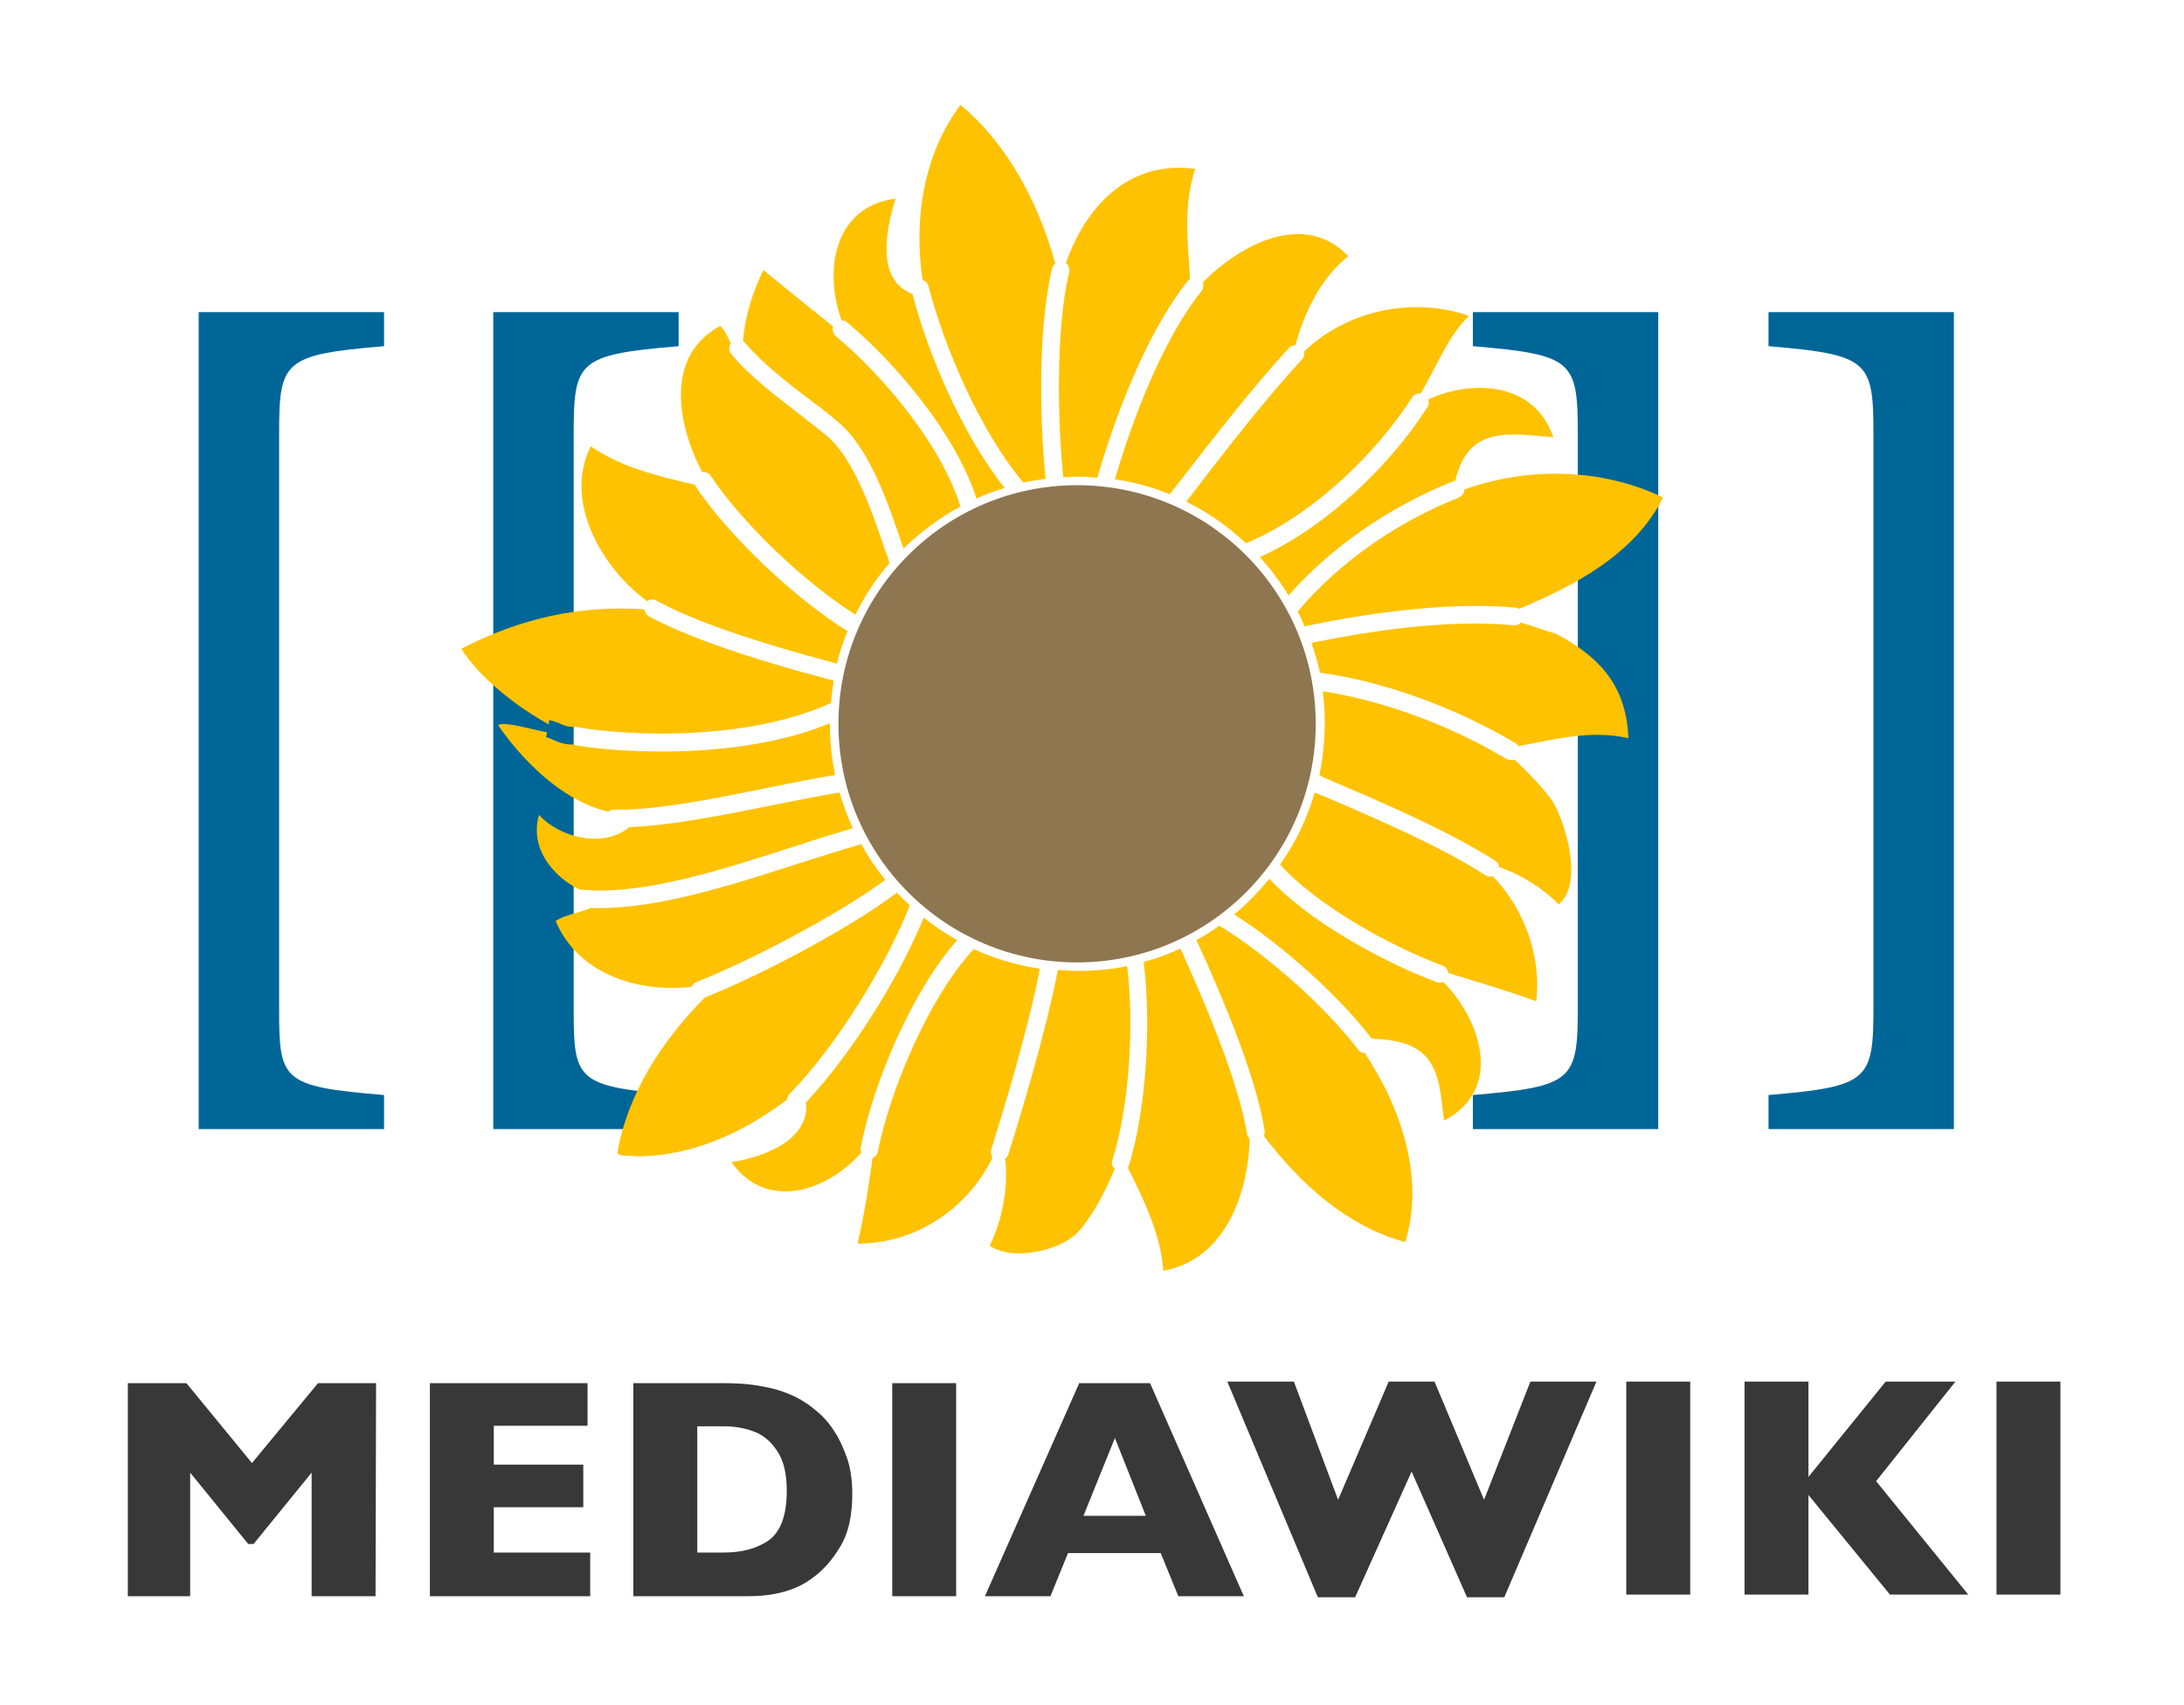
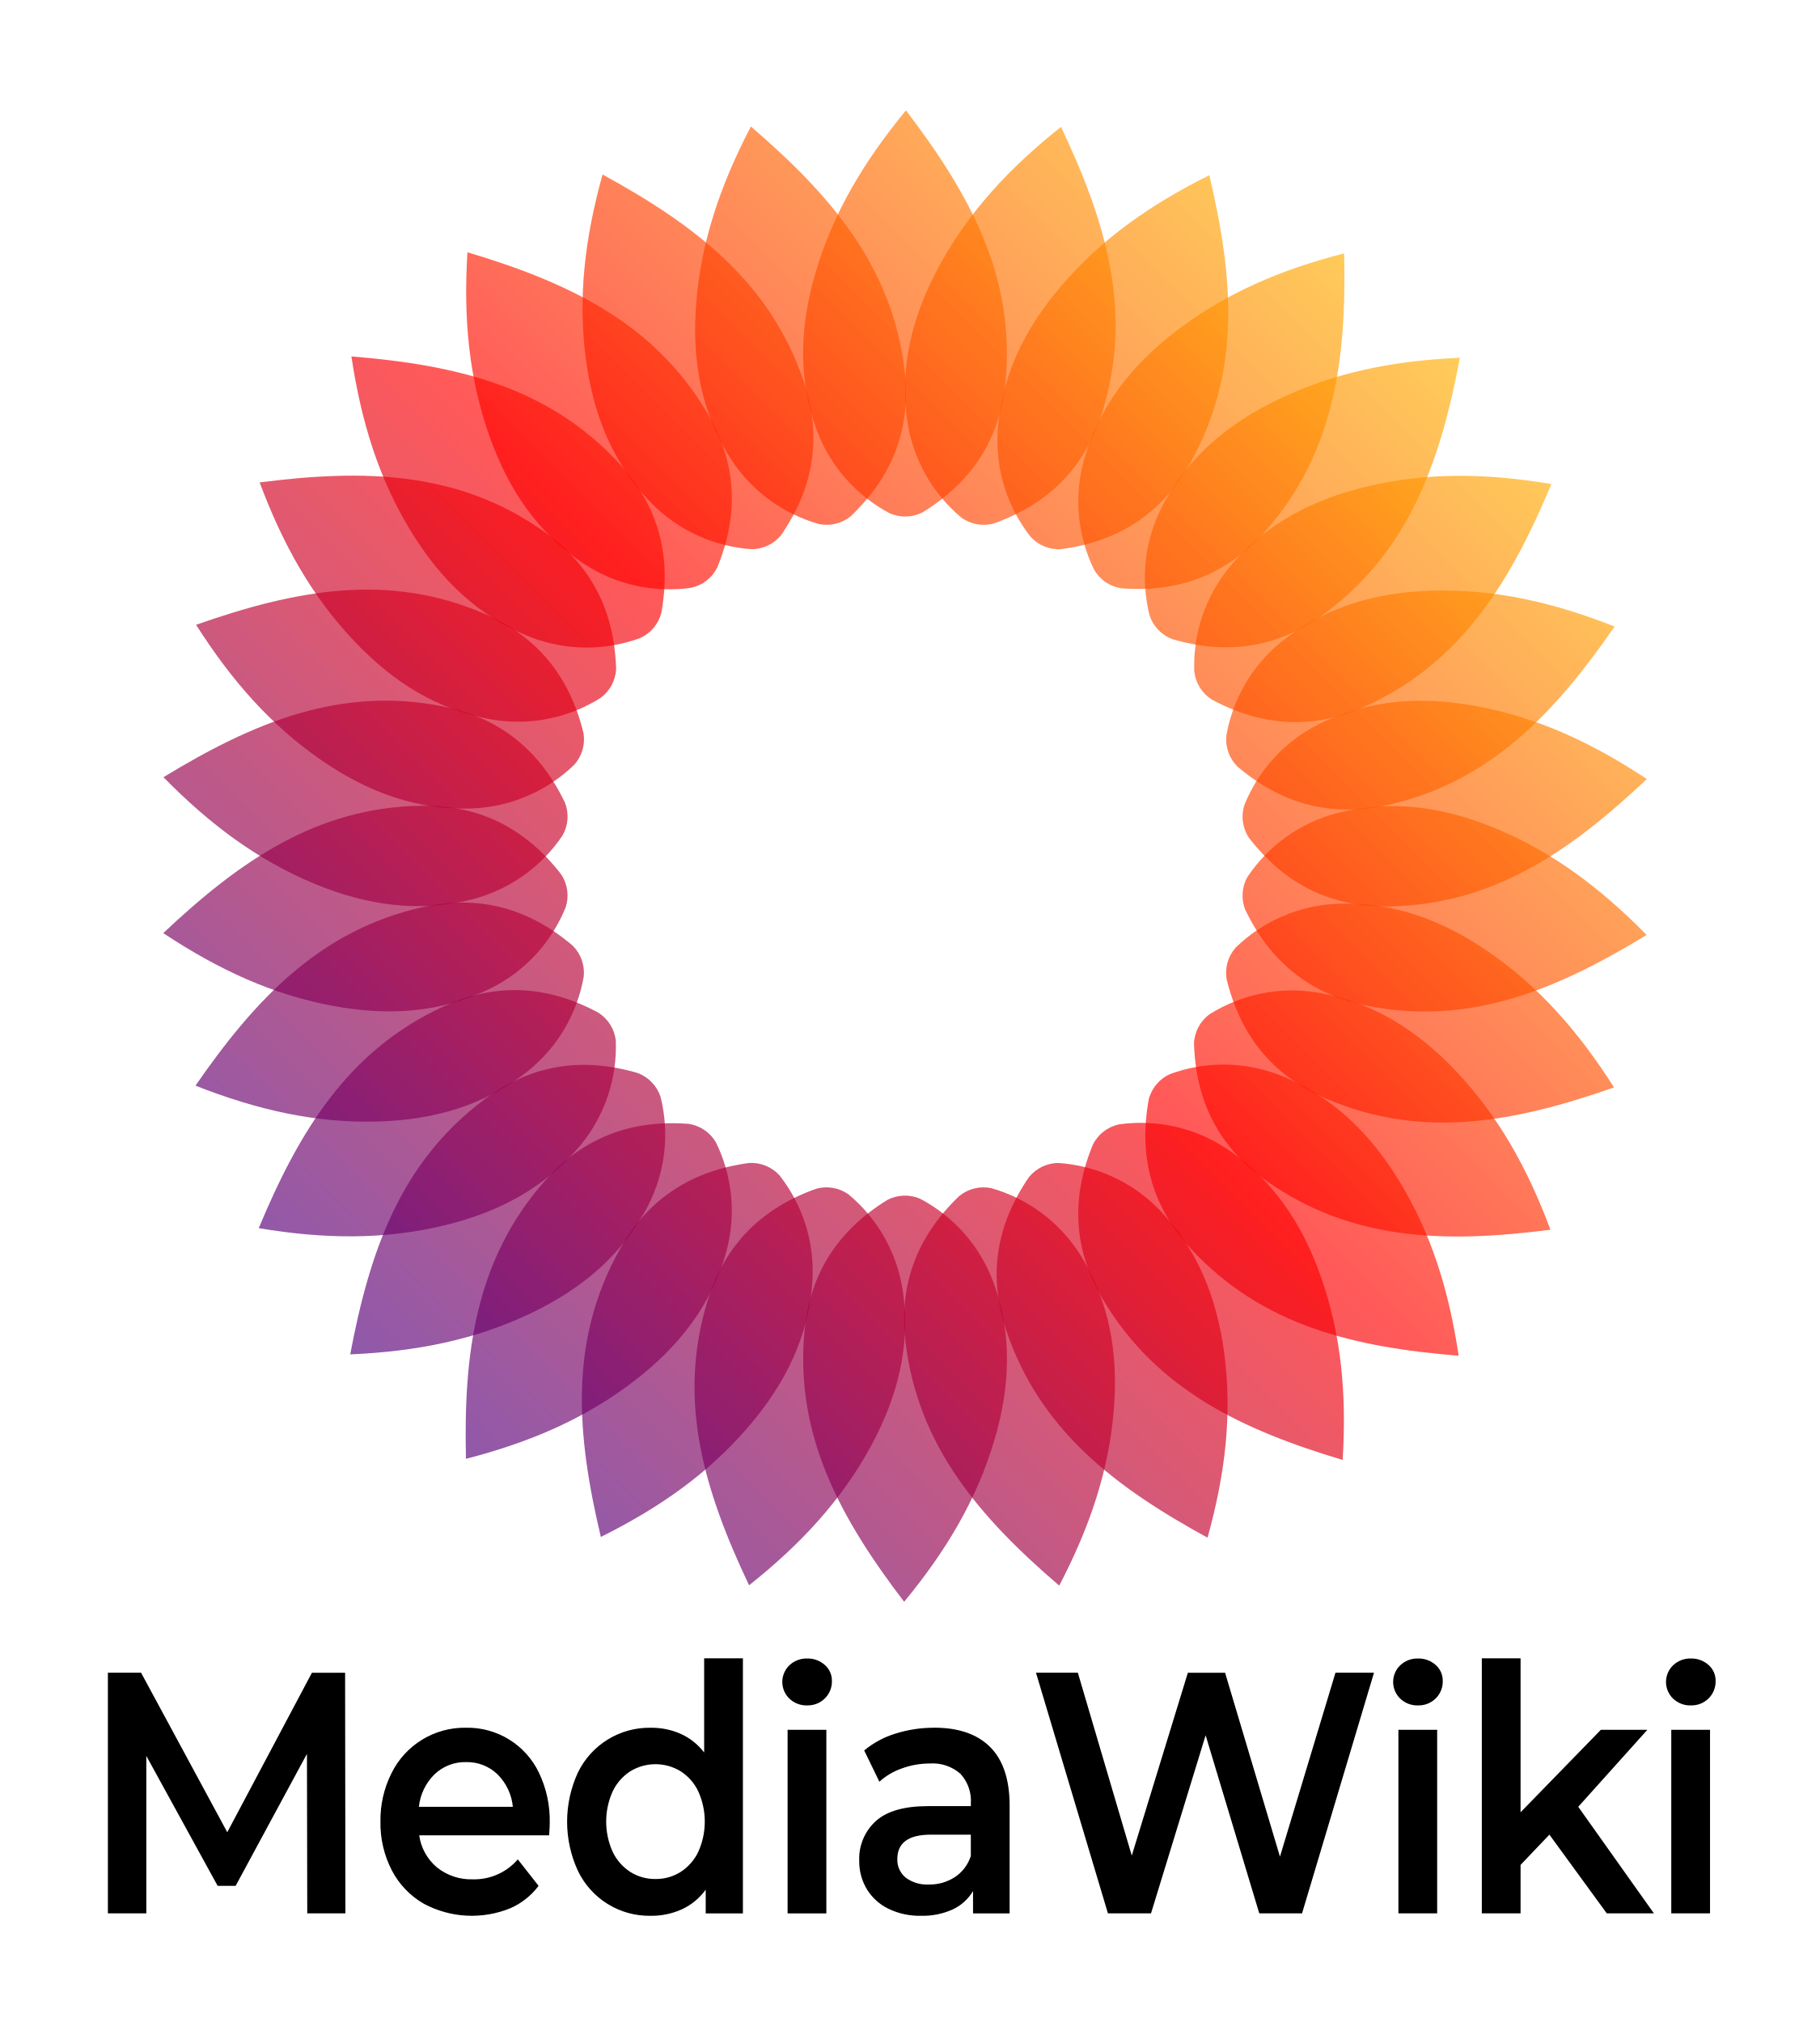
- <svg xmlns="http://www.w3.org/2000/svg" version="1.1" id="Layer_1" x="0px" y="0px" viewBox="0 0 41 32" style="enable-background:new 0 0 41 32;" xml:space="preserve">
-   <style type="text/css">
- 	.st0{fill:#006697;}
- 	.st1{fill:#8E7650;}
- 	.st2{fill:#383838;}
- 	.st3{fill:#FFC200;}
- </style>
-   <g>
-     <g id="Brackets">
-       <path class="st0" d="M3.73,21.2V5.86h3.48V6.5c-1.9,0.16-1.97,0.28-1.97,1.66v10.77c0,1.36,0.04,1.47,1.97,1.63v0.64L3.73,21.2    L3.73,21.2z" />
-       <path class="st0" d="M9.26,21.2V5.86h3.48V6.5c-1.9,0.16-1.97,0.28-1.97,1.66v10.77c0,1.36,0.04,1.47,1.97,1.63v0.64L9.26,21.2    L9.26,21.2z" />
-       <path class="st0" d="M27.65,21.2v-0.64c1.88-0.16,1.97-0.27,1.97-1.65V8.15c0-1.38-0.09-1.49-1.97-1.65V5.86h3.48V21.2L27.65,21.2    L27.65,21.2z" />
-       <path class="st0" d="M33.2,21.2v-0.64c1.88-0.16,1.97-0.27,1.97-1.65V8.15c0-1.38-0.09-1.49-1.97-1.65V5.86h3.48V21.2L33.2,21.2    L33.2,21.2z" />
-     </g>
-     <g>
-       <circle class="st1" cx="20.22" cy="13.59" r="4.48" />
-     </g>
-     <g>
-       <path class="st2" d="M23.35,29.97h-1.23l-0.33-0.81h-1.74l-0.33,0.81h-1.23l1.77-4h1.33L23.35,29.97z M21.51,28.46L20.93,27    l-0.59,1.46H21.51z M17.95,29.97h-1.2v-4h1.2V29.97z M16,28.04c0,0.41-0.07,0.74-0.22,0.99c-0.15,0.25-0.32,0.45-0.53,0.6    c-0.29,0.22-0.69,0.34-1.2,0.34h-0.06h-2.1v-4h1.66c0.25,0,0.46,0.01,0.64,0.04c0.18,0.03,0.34,0.06,0.48,0.11    c0.14,0.05,0.26,0.1,0.36,0.16c0.1,0.06,0.19,0.12,0.27,0.19c0.14,0.11,0.26,0.24,0.36,0.4c0.1,0.15,0.18,0.33,0.25,0.53    C15.97,27.59,16,27.81,16,28.04z M14.77,27.99c0-0.32-0.06-0.58-0.19-0.76c-0.12-0.18-0.27-0.3-0.45-0.36    c-0.17-0.06-0.35-0.09-0.53-0.09h-0.51v2.37h0.51c0.32,0,0.59-0.07,0.82-0.22C14.65,28.77,14.77,28.46,14.77,27.99z M11.08,29.97    H8.07v-4h2.96v0.8H9.27v0.73h1.68v0.8H9.27v0.85h1.81V29.97z M7.05,29.97h-1.2v-2.32l-1.09,1.34h-0.1l-1.09-1.34v2.32H2.4v-4H3.5    l1.23,1.5l1.24-1.5h1.09L7.05,29.97L7.05,29.97z M38.68,29.94h-1.2v-4h1.2V29.94z M36.95,29.94h-1.47l-1.53-1.87v1.87h-1.2v-4h1.2    v1.79l1.45-1.79h1.31l-1.49,1.87L36.95,29.94z M31.73,29.94h-1.2v-4h1.2V29.94L31.73,29.94z M29.97,25.94l-1.73,4.05h-0.7    l-1.04-2.36l-1.06,2.36h-0.7l-1.7-4.05h1.25l0.83,2.22l0.95-2.22h0.86l0.93,2.22l0.87-2.22H29.97z" />
-     </g>
-   </g>
-   <g>
-     <path class="st3" d="M15.9,6.05c0.92,0.77,2.05,2.11,2.43,3.31c0.17-0.08,0.35-0.14,0.53-0.2c-0.81-1.02-1.45-2.55-1.73-3.64   c-0.69-0.27-0.5-1.19-0.32-1.79c-1.16,0.15-1.35,1.36-1.01,2.29C15.83,6.01,15.86,6.02,15.9,6.05z" />
-     <path class="st3" d="M13.99,6.44c0.31,0.37,0.77,0.73,1.22,1.07c0.19,0.14,0.37,0.28,0.53,0.42c0.59,0.49,0.95,1.56,1.21,2.34   c0,0.01,0.01,0.02,0.01,0.03c0.32-0.31,0.68-0.58,1.07-0.79c-0.35-1.14-1.44-2.45-2.34-3.2c-0.05-0.04-0.07-0.12-0.05-0.18   c-0.44-0.35-0.88-0.71-1.31-1.06c-0.2,0.42-0.35,0.87-0.38,1.34C13.96,6.41,13.98,6.42,13.99,6.44z" />
-     <path class="st3" d="M10.31,13.52c0.07,0.01,0.13,0.04,0.19,0.06c0.08,0.04,0.16,0.07,0.29,0.07v0c0.01,0,0.02,0,0.04,0   c0.4,0.09,2.93,0.38,4.77-0.45c0.01-0.14,0.03-0.28,0.05-0.42c-1.63-0.43-2.77-0.83-3.47-1.21c-0.05-0.03-0.08-0.08-0.08-0.13   c-1.23-0.08-2.33,0.17-3.44,0.74c0.33,0.53,1.02,1.08,1.64,1.42L10.31,13.52z" />
-     <path class="st3" d="M11.52,15.2c0.8,0.02,1.91-0.21,2.9-0.41c0.45-0.09,0.88-0.18,1.26-0.24c-0.07-0.31-0.1-0.63-0.1-0.96   c0,0,0-0.01,0-0.01c-1.02,0.42-2.21,0.53-3.16,0.53c-0.82,0-1.46-0.08-1.66-0.13c-0.19,0-0.31-0.06-0.4-0.1   c-0.04-0.02-0.08-0.03-0.11-0.04l0.02-0.09c-0.32-0.06-0.75-0.2-0.92-0.14c0.03,0.05,0.89,1.36,2.07,1.63   C11.44,15.22,11.48,15.2,11.52,15.2z" />
-     <path class="st3" d="M12.15,11.29c0.05-0.04,0.12-0.05,0.18-0.01c0.67,0.37,1.8,0.76,3.38,1.18c0.05-0.21,0.12-0.41,0.2-0.61   c-1-0.62-2.25-1.81-2.86-2.73c0-0.01-0.01-0.02-0.01-0.02c-0.68-0.16-1.37-0.32-1.95-0.72C10.58,9.39,11.27,10.64,12.15,11.29z" />
-     <path class="st3" d="M13.34,8.93c0.58,0.88,1.76,2.01,2.72,2.61c0.17-0.35,0.39-0.68,0.64-0.97c-0.02-0.06-0.04-0.13-0.07-0.2   c-0.25-0.74-0.59-1.75-1.11-2.19c-0.16-0.13-0.33-0.26-0.52-0.41c-0.44-0.34-0.94-0.72-1.27-1.12c-0.05-0.06-0.05-0.14-0.01-0.2   c-0.06-0.12-0.11-0.25-0.2-0.33c-1.04,0.56-0.81,1.84-0.34,2.74C13.25,8.86,13.31,8.88,13.34,8.93z" />
-     <path class="st3" d="M17.43,5.37c0.28,1.1,0.95,2.7,1.78,3.69c0.14-0.03,0.28-0.05,0.42-0.07c-0.11-1.03-0.15-2.81,0.12-3.95   c0.01-0.04,0.03-0.07,0.06-0.09c-0.3-1.11-0.89-2.25-1.78-2.98c-0.7,0.94-0.88,2.16-0.71,3.29C17.37,5.27,17.41,5.31,17.43,5.37z" />
-     <path class="st3" d="M24.44,6.75c-0.68,0.74-1.39,1.65-2.01,2.46l-0.16,0.21c0.41,0.2,0.79,0.47,1.12,0.78   c1.3-0.54,2.49-1.75,3.12-2.74c0.03-0.05,0.1-0.08,0.16-0.07c0.29-0.49,0.53-1.11,0.91-1.46c-1.04-0.36-2.27-0.12-3.1,0.67   C24.49,6.65,24.48,6.71,24.44,6.75z" />
-     <path class="st3" d="M26.8,7.64c-0.64,1.01-1.84,2.23-3.15,2.82c0.2,0.22,0.38,0.46,0.54,0.72c0.8-0.91,1.89-1.66,3.08-2.14   c0.02-0.01,0.04-0.01,0.05-0.01c0.24-1.05,1.02-0.89,1.84-0.82c-0.35-1.04-1.52-1.09-2.35-0.71C26.83,7.54,26.83,7.59,26.8,7.64z" />
-     <path class="st3" d="M20.07,5.12c-0.26,1.08-0.21,2.86-0.11,3.84c0.09,0,0.18-0.01,0.27-0.01c0.12,0,0.25,0.01,0.37,0.02   c0.29-1,0.87-2.66,1.71-3.71c0.01-0.01,0.02-0.01,0.03-0.02c-0.04-0.7-0.13-1.4,0.1-2.07C21.16,3,20.37,3.91,20.01,4.94   C20.06,4.98,20.09,5.05,20.07,5.12z" />
-     <path class="st3" d="M22.56,5.46C21.75,6.47,21.18,8.14,20.93,9c0.36,0.05,0.71,0.15,1.03,0.28l0.21-0.27   c0.63-0.81,1.34-1.73,2.03-2.48c0.03-0.03,0.08-0.05,0.12-0.05c0.17-0.63,0.48-1.26,0.99-1.67c-0.82-0.86-2.01-0.23-2.73,0.49   C22.6,5.34,22.59,5.41,22.56,5.46z" />
-     <path class="st3" d="M23.41,21.29c-0.12-0.75-0.54-1.92-1.25-3.48c-0.22,0.1-0.45,0.19-0.69,0.25c0.15,1.22,0.04,2.8-0.28,3.83   c0,0.01-0.01,0.02-0.02,0.03c0.31,0.62,0.62,1.26,0.67,1.94c1.15-0.21,1.59-1.43,1.62-2.47C23.44,21.36,23.42,21.33,23.41,21.29z" />
-     <path class="st3" d="M28.43,14.26c-0.02,0.01-0.04,0.01-0.06,0.01c-0.03,0-0.06-0.01-0.09-0.02c-1.05-0.63-2.32-1.1-3.45-1.27   c0.03,0.2,0.04,0.41,0.04,0.61c0,0.33-0.04,0.65-0.1,0.97c0.09,0.04,0.18,0.08,0.27,0.12c1.01,0.43,2.16,0.93,3.03,1.48   c0.04,0.03,0.07,0.07,0.07,0.12c0.42,0.14,0.84,0.41,1.12,0.7c0.51-0.42,0.07-1.65-0.11-1.93C28.98,14.81,28.71,14.52,28.43,14.26z   " />
-     <path class="st3" d="M27.97,16.46c-0.03,0-0.06-0.01-0.09-0.03c-0.84-0.54-1.98-1.03-2.98-1.46c-0.08-0.03-0.15-0.06-0.22-0.09   c-0.14,0.49-0.36,0.95-0.65,1.35c0.67,0.75,2.03,1.52,3.05,1.9c0.06,0.02,0.1,0.08,0.11,0.14c0.55,0.17,1.11,0.33,1.65,0.53   c0.1-0.83-0.22-1.74-0.82-2.35C28.01,16.46,27.99,16.46,27.97,16.46z" />
-     <path class="st3" d="M27.03,18.45c-0.02,0-0.04,0-0.06-0.01c-1.04-0.39-2.42-1.16-3.14-1.94c-0.2,0.24-0.42,0.47-0.66,0.67   c0.9,0.57,1.98,1.54,2.58,2.33c0,0,0,0,0,0c0.36,0.02,0.75,0.06,1.01,0.33c0.29,0.31,0.29,0.81,0.35,1.21   c1.11-0.58,0.71-1.87-0.02-2.61C27.08,18.45,27.06,18.45,27.03,18.45z" />
-     <path class="st3" d="M29.22,11.9c-0.23-0.06-0.45-0.15-0.67-0.21c-0.03,0.03-0.08,0.06-0.13,0.05c-1.31-0.13-2.92,0.15-3.8,0.33   c0.06,0.18,0.12,0.37,0.16,0.56c1.19,0.16,2.56,0.66,3.68,1.33c0.02,0.01,0.04,0.03,0.05,0.05c0.68-0.13,1.35-0.31,2.06-0.15   C30.53,12.79,29.93,12.29,29.22,11.9z" />
-     <path class="st3" d="M27.49,9.19c0,0.06-0.04,0.12-0.1,0.15c-1.18,0.47-2.25,1.22-3.02,2.13c0,0-0.01,0-0.01,0.01   c0.05,0.09,0.09,0.19,0.13,0.28c0.89-0.19,2.58-0.48,3.96-0.35c0.03,0,0.05,0.01,0.07,0.02c1.06-0.44,2.18-1.04,2.7-2.09   C30.07,8.79,28.7,8.76,27.49,9.19z" />
-     <path class="st3" d="M25.62,19.77c-0.05,0-0.1-0.02-0.13-0.07c-0.6-0.79-1.71-1.78-2.6-2.32c-0.14,0.1-0.28,0.19-0.43,0.27   c0.73,1.59,1.16,2.8,1.28,3.58c0.01,0.03,0,0.06-0.02,0.09c0.68,0.9,1.57,1.71,2.66,2C26.75,22.13,26.31,20.81,25.62,19.77   C25.63,19.77,25.62,19.77,25.62,19.77z" />
-     <path class="st3" d="M12.98,18.53c0.02-0.04,0.05-0.07,0.09-0.09c0.99-0.39,2.64-1.25,3.55-1.92c-0.17-0.21-0.32-0.43-0.45-0.67   c-0.35,0.1-0.73,0.22-1.14,0.35c-1.24,0.4-2.62,0.85-3.77,0.85c-0.06,0-0.12,0-0.17,0c-0.22,0.09-0.46,0.12-0.66,0.24   C10.85,18.29,11.97,18.64,12.98,18.53z" />
-     <path class="st3" d="M14.83,20.53c0.82-0.83,1.79-2.36,2.25-3.53c-0.08-0.08-0.16-0.15-0.24-0.24c-0.92,0.69-2.56,1.55-3.61,1.97   c-0.8,0.81-1.45,1.8-1.64,2.92c0.05,0.07,0.24,0.04,0.34,0.06c1.04,0.01,2.02-0.44,2.84-1.06C14.78,20.62,14.79,20.57,14.83,20.53z   " />
-     <path class="st3" d="M10.87,16.7c1.15,0.13,2.69-0.37,4.05-0.81c0.39-0.13,0.76-0.24,1.09-0.34c-0.1-0.21-0.18-0.44-0.25-0.67   c-0.38,0.06-0.81,0.15-1.27,0.24c-0.89,0.18-1.88,0.38-2.68,0.41c-0.48,0.41-1.32,0.19-1.69-0.23   C9.94,15.91,10.36,16.44,10.87,16.7C10.87,16.7,10.87,16.7,10.87,16.7z" />
-     <path class="st3" d="M18.61,21.58c0.2-0.64,0.69-2.23,0.91-3.39c-0.44-0.07-0.85-0.19-1.24-0.37c-0.83,0.89-1.57,2.64-1.8,3.8   c-0.01,0.06-0.05,0.1-0.1,0.12c-0.07,0.54-0.16,1.08-0.28,1.61c1.09,0,2.06-0.65,2.53-1.61C18.61,21.69,18.59,21.63,18.61,21.58z" />
-     <path class="st3" d="M16.16,21.54c0.23-1.2,0.96-2.93,1.81-3.89c-0.22-0.12-0.43-0.26-0.63-0.42c-0.48,1.18-1.4,2.61-2.21,3.47   c0.08,0.69-0.78,1.03-1.4,1.12c0.66,0.93,1.8,0.55,2.44-0.18C16.16,21.61,16.15,21.58,16.16,21.54z" />
-     <path class="st3" d="M20.88,21.79c0.31-0.97,0.42-2.48,0.28-3.65c-0.3,0.06-0.61,0.09-0.93,0.09c-0.13,0-0.25-0.01-0.37-0.02   c-0.23,1.19-0.72,2.8-0.93,3.46c-0.01,0.04-0.03,0.06-0.06,0.08c0.06,0.56-0.05,1.14-0.29,1.64c0.43,0.3,1.36,0.09,1.68-0.28   c0.28-0.33,0.5-0.76,0.67-1.17C20.88,21.91,20.86,21.85,20.88,21.79z" />
+ <svg xmlns="http://www.w3.org/2000/svg" width="270" height="300" viewBox="0 0 270 300">
+   <defs>
+     <linearGradient id="gradient" gradientUnits="userSpaceOnUse" x1="24" x2="246" y1="238" y2="16">
+       <stop offset="0%" stop-color="#0a00b2" />
+       <stop offset="50%" stop-color="#ff0000" />
+       <stop offset="100%" stop-color="#fffc00" />
+     </linearGradient>
+     <style>
+ 			.wordmark {
+ 				fill: #000000;
+ 			}
+ 			.petal {
+ 				opacity: 0.65;
+ 			}
+ 			.petals {
+ 				fill: url(#gradient);
+ 			}
+ 		</style>
+   </defs>
+   <path id="wordmark" class="wordmark" d="M51.242,283.882l-0.046-35.7H46.274L33.716,271.845,20.928,248.178H16.006v35.7h5.7v-23.36L32.289,279.8h2.668l10.58-19.585,0.046,23.666h5.658Zm30.313-13.465a16.339,16.339,0,0,0-1.587-7.371,11.726,11.726,0,0,0-10.833-6.707A12.1,12.1,0,0,0,58.072,263.1a15.488,15.488,0,0,0-1.633,7.166,15.245,15.245,0,0,0,1.679,7.218,12.194,12.194,0,0,0,4.761,4.973,15.1,15.1,0,0,0,12.834.663A10.484,10.484,0,0,0,79.9,279.8l-3.082-3.927a8.521,8.521,0,0,1-6.67,2.958,8.086,8.086,0,0,1-5.313-1.759,7.558,7.558,0,0,1-2.645-4.769H81.463q0.092-1.224.092-1.887h0Zm-12.42-8.977a6.462,6.462,0,0,1,4.692,1.836,7.809,7.809,0,0,1,2.254,4.794H62.143a7.89,7.89,0,0,1,2.323-4.82,6.534,6.534,0,0,1,4.669-1.81h0Zm35.328-15.4v13.976a9.068,9.068,0,0,0-3.45-2.755,10.682,10.682,0,0,0-4.462-.918,11.775,11.775,0,0,0-10.81,6.631,17.384,17.384,0,0,0,0,14.613,11.74,11.74,0,0,0,10.81,6.656,10.891,10.891,0,0,0,4.623-.969,9.033,9.033,0,0,0,3.519-2.908v3.52h5.52V246.036h-5.75Zm-7.222,32.745a6.833,6.833,0,0,1-3.726-1.045,7.251,7.251,0,0,1-2.622-2.984,10.911,10.911,0,0,1,0-8.977,7.264,7.264,0,0,1,2.622-2.984,7.166,7.166,0,0,1,7.452,0,7.264,7.264,0,0,1,2.622,2.984,10.911,10.911,0,0,1,0,8.977,7.251,7.251,0,0,1-2.622,2.984,6.835,6.835,0,0,1-3.726,1.045h0Zm19.6,5.1h5.75V256.645h-5.75v27.237Zm21.758-27.543a18.782,18.782,0,0,0-5.75.867,13.457,13.457,0,0,0-4.646,2.5l2.254,4.641a9.726,9.726,0,0,1,3.381-1.989,12.032,12.032,0,0,1,4.071-.714,6.239,6.239,0,0,1,4.577,1.53,5.912,5.912,0,0,1,1.541,4.386v0.408h-6.348q-5.291,0-7.751,2.219a7.545,7.545,0,0,0-2.461,5.891,7.959,7.959,0,0,0,1.127,4.208,7.678,7.678,0,0,0,3.2,2.907,10.581,10.581,0,0,0,4.83,1.046,10.77,10.77,0,0,0,4.715-.944,6.892,6.892,0,0,0,3.013-2.729v3.316h5.428V267.917q0-5.814-2.875-8.7t-8.3-2.882h0ZM137.812,279.6a5.281,5.281,0,0,1-3.45-1.02,3.378,3.378,0,0,1-1.242-2.754q0-3.621,4.968-3.621h5.934v3.162a5.86,5.86,0,0,1-2.369,3.137,6.869,6.869,0,0,1-3.841,1.1h0Zm60.306-31.419-8.234,27.288-8.142-27.288h-5.52L167.9,275.313l-8-27.135h-6.21l10.672,35.7h6.394l8.1-26.421,7.958,26.421h6.348l10.672-35.7h-5.7Zm9.338,35.7h5.75V256.645h-5.75v27.237Zm30.911,0h6.992L234.135,268.07l10.258-11.425h-6.9l-11.914,12.241v-22.85h-5.75v37.846h5.75V276.69l4.278-4.488Zm9.568,0h5.75V256.645h-5.75v27.237Zm-128.2-30.857a3.567,3.567,0,0,0,2.645-1.043,3.513,3.513,0,0,0,1.035-2.574,3.073,3.073,0,0,0-1.058-2.388,3.781,3.781,0,0,0-2.622-.95,3.677,3.677,0,0,0-2.622,1,3.437,3.437,0,0,0,0,4.961,3.677,3.677,0,0,0,2.622,1h0Zm90.62,0A3.569,3.569,0,0,0,213,251.982a3.513,3.513,0,0,0,1.035-2.574,3.077,3.077,0,0,0-1.058-2.388,3.784,3.784,0,0,0-2.622-.95,3.674,3.674,0,0,0-2.622,1,3.437,3.437,0,0,0,0,4.961,3.674,3.674,0,0,0,2.622,1h0Zm40.479,0a3.569,3.569,0,0,0,2.645-1.043,3.513,3.513,0,0,0,1.035-2.574,3.077,3.077,0,0,0-1.058-2.388,3.784,3.784,0,0,0-2.622-.95,3.674,3.674,0,0,0-2.622,1,3.437,3.437,0,0,0,0,4.961,3.674,3.674,0,0,0,2.622,1h0Z" />
+   <g id="petals" class="petals">
+     <path class="petal" d="M103.283,45.02c-0.647,8.246.645,16.05,5.16,23.1a23.041,23.041,0,0,0,13.04,9.63,5.672,5.672,0,0,0,4.719-1.153c6.093-5.8,9.031-12.89,8-21.625-1.829-15.522-11.06-26.108-22.808-36.2C106.826,27.538,104,35.917,103.283,45.02Z" />
+     <path class="petal" d="M86.913,53.254c1.081,8.2,3.968,15.565,9.849,21.519a23.04,23.04,0,0,0,14.757,6.709,5.673,5.673,0,0,0,4.376-2.109c4.754-6.944,6.154-14.486,3.331-22.816-5.016-14.8-16.246-23.238-29.836-30.668C86.743,35.417,85.719,44.2,86.913,53.254Z" />
+     <path class="petal" d="M72.611,64.711c2.762,7.8,7.117,14.4,14.108,19a23.04,23.04,0,0,0,15.83,3.494,5.673,5.673,0,0,0,3.842-2.973c3.206-7.78,3.007-15.449-1.486-23.01C96.921,47.786,84.183,41.87,69.345,37.429,68.737,47.3,69.561,56.1,72.611,64.711Z" />
+     <path class="petal" d="M61,78.891c4.323,7.052,9.955,12.605,17.75,15.653a23.04,23.04,0,0,0,16.21.126A5.671,5.671,0,0,0,98.1,90.963c1.519-8.277-.27-15.737-6.237-22.2-10.6-11.483-24.293-14.621-39.73-15.881C53.595,62.666,56.232,71.107,61,78.891Z" />
+     <path class="petal" d="M52.6,95.174c5.694,6,12.358,10.26,20.617,11.62A23.038,23.038,0,0,0,89.1,103.548a5.673,5.673,0,0,0,2.3-4.279c-0.235-8.412-3.536-15.337-10.716-20.416-12.759-9.028-26.8-9.251-42.164-7.274C41.979,80.844,46.313,88.552,52.6,95.174Z" />
+     <path class="petal" d="M47.764,112.849c6.817,4.684,14.222,7.467,22.582,7.08a23.035,23.035,0,0,0,14.86-6.478,5.671,5.671,0,0,0,1.36-4.663c-1.979-8.179-6.647-14.266-14.727-17.742C57.483,84.868,43.7,87.57,29.086,92.7,34.4,101.041,40.238,107.679,47.764,112.849Z" />
+     <path class="petal" d="M46.709,131.144c7.642,3.164,15.463,4.346,23.561,2.23a23.043,23.043,0,0,0,13.189-9.426,5.671,5.671,0,0,0,.361-4.844c-3.636-7.589-9.468-12.573-18.094-14.293-15.328-3.058-28.248,2.45-41.477,10.5C31.178,122.373,38.273,127.651,46.709,131.144Z" />
+     <path class="petal" d="M49.481,149.257c8.133,1.506,16.029,1.037,23.509-2.717a23.041,23.041,0,0,0,10.941-11.962,5.67,5.67,0,0,0-.654-4.813c-5.135-6.667-11.876-10.33-20.67-10.219-15.629.2-27.121,8.27-38.386,18.9C32.465,143.907,40.5,147.6,49.481,149.257Z" />
+     <path class="petal" d="M55.958,166.4c8.268-.218,15.894-2.319,22.431-7.546A23.037,23.037,0,0,0,86.6,144.878a5.67,5.67,0,0,0-1.64-4.572c-6.409-5.454-13.764-7.635-22.343-5.7C47.374,138.049,37.811,148.336,29,161.075,38.2,164.7,46.83,166.64,55.958,166.4Z" />
+     <path class="petal" d="M65.857,181.82c8.042-1.933,15.065-5.573,20.372-12.045A23.039,23.039,0,0,0,91.358,154.4a5.672,5.672,0,0,0-2.555-4.131c-7.4-4-15.05-4.606-23.039-.928-14.2,6.536-21.413,18.586-27.381,32.878C48.137,183.853,56.979,183.953,65.857,181.82Z" />
+     <path class="petal" d="M78.747,194.845c7.465-3.562,13.577-8.583,17.422-16.017a23.039,23.039,0,0,0,1.82-16.108,5.671,5.671,0,0,0-3.358-3.51c-8.073-2.375-15.679-1.376-22.728,3.883-12.529,9.344-17.08,22.631-19.947,37.852C61.836,200.518,70.506,198.778,78.747,194.845Z" />
+     <path class="petal" d="M94.062,204.906c6.561-5.036,11.5-11.219,13.712-19.289a23.042,23.042,0,0,0-1.569-16.135,5.67,5.67,0,0,0-4.014-2.735c-8.391-.645-15.623,1.914-21.425,8.523-10.312,11.746-12,25.689-11.641,41.173C78.7,213.971,86.82,210.466,94.062,204.906Z" />
+     <path class="petal" d="M111.135,211.562c5.371-6.29,8.912-13.363,9.4-21.718a23.035,23.035,0,0,0-4.89-15.456,5.666,5.666,0,0,0-4.5-1.84c-8.341,1.113-14.883,5.119-19.184,12.791-7.644,13.633-6.4,27.622-2.826,42.693C97.994,223.623,105.207,218.507,111.135,211.562Z" />
+     <path class="petal" d="M129.219,214.524c3.945-7.27,5.939-14.924,4.68-23.2a23.038,23.038,0,0,0-8-14.1,5.674,5.674,0,0,0-4.78-.866c-7.927,2.823-13.494,8.1-16.106,16.5-4.643,14.924-.516,28.349,6.112,42.348C118.872,229.053,124.864,222.549,129.219,214.524Z" />
+     <path class="petal" d="M147.523,213.661c2.348-7.931,2.706-15.833-.245-23.665a23.042,23.042,0,0,0-10.753-12.131,5.671,5.671,0,0,0-4.855.147c-7.167,4.41-11.514,10.731-12.323,19.489-1.439,15.563,5.389,27.837,14.783,40.152C140.424,230.024,144.932,222.416,147.523,213.661Z" />
+     <path class="petal" d="M165.248,209.011c0.648-8.246-.645-16.049-5.16-23.1a23.038,23.038,0,0,0-13.04-9.631,5.67,5.67,0,0,0-4.719,1.154c-6.093,5.8-9.031,12.89-8,21.624,1.829,15.523,11.06,26.108,22.808,36.2C161.706,226.493,164.534,218.114,165.248,209.011Z" />
+     <path class="petal" d="M181.619,200.778c-1.081-8.2-3.968-15.565-9.849-21.519a23.043,23.043,0,0,0-14.758-6.709,5.669,5.669,0,0,0-4.375,2.109c-4.754,6.944-6.155,14.486-3.331,22.816,5.015,14.8,16.245,23.238,29.835,30.668C181.789,218.614,182.813,209.83,181.619,200.778Z" />
+     <path class="petal" d="M195.92,189.321c-2.762-7.8-7.117-14.4-14.108-19a23.04,23.04,0,0,0-15.83-3.494,5.668,5.668,0,0,0-3.841,2.972c-3.207,7.781-3.008,15.45,1.485,23.01,7.984,13.437,20.723,19.353,35.56,23.8C199.794,206.732,198.97,197.927,195.92,189.321Z" />
+     <path class="petal" d="M207.527,175.14c-4.323-7.051-9.956-12.6-17.751-15.652a23.039,23.039,0,0,0-16.21-.127,5.672,5.672,0,0,0-3.139,3.707c-1.519,8.277.27,15.737,6.237,22.2,10.6,11.483,24.293,14.622,39.73,15.881C214.936,191.366,212.3,182.925,207.527,175.14Z" />
+     <path class="petal" d="M215.931,158.857c-5.694-6-12.358-10.26-20.616-11.62a23.04,23.04,0,0,0-15.883,3.247,5.669,5.669,0,0,0-2.3,4.278c0.236,8.412,3.536,15.337,10.716,20.416,12.759,9.028,26.8,9.251,42.164,7.274C226.553,173.187,222.218,165.479,215.931,158.857Z" />
+     <path class="petal" d="M220.767,141.182c-6.817-4.684-14.222-7.467-22.582-7.08a23.039,23.039,0,0,0-14.86,6.478,5.671,5.671,0,0,0-1.361,4.663c1.979,8.179,6.648,14.267,14.727,17.742,14.357,6.178,28.14,3.477,42.755-1.651C234.135,152.99,228.293,146.352,220.767,141.182Z" />
+     <path class="petal" d="M221.822,122.888c-7.642-3.164-15.463-4.347-23.561-2.23a23.031,23.031,0,0,0-13.188,9.426,5.668,5.668,0,0,0-.361,4.844c3.636,7.588,9.468,12.573,18.093,14.292,15.328,3.058,28.248-2.45,41.477-10.5C237.354,131.659,230.259,126.38,221.822,122.888Z" />
+     <path class="petal" d="M219.05,104.774c-8.132-1.506-16.028-1.037-23.509,2.717A23.042,23.042,0,0,0,184.6,119.453a5.673,5.673,0,0,0,.654,4.814c5.135,6.666,11.876,10.329,20.67,10.218,15.629-.2,27.121-8.27,38.387-18.9C236.066,110.124,228.029,106.436,219.05,104.774Z" />
+     <path class="petal" d="M212.573,87.632c-8.268.218-15.894,2.319-22.43,7.546a23.038,23.038,0,0,0-8.215,13.975,5.672,5.672,0,0,0,1.64,4.572c6.409,5.454,13.764,7.635,22.343,5.7,15.246-3.441,24.809-13.728,33.619-26.467C230.33,89.328,221.7,87.391,212.573,87.632Z" />
+     <path class="petal" d="M202.674,72.212c-8.042,1.932-15.065,5.573-20.372,12.045a23.036,23.036,0,0,0-5.129,15.378,5.67,5.67,0,0,0,2.555,4.131c7.4,4,15.05,4.606,23.039.928,14.2-6.536,21.413-18.586,27.381-32.878C220.4,70.178,211.552,70.078,202.674,72.212Z" />
+     <path class="petal" d="M189.785,59.186c-7.465,3.562-13.577,8.583-17.423,16.017a23.039,23.039,0,0,0-1.82,16.108,5.672,5.672,0,0,0,3.358,3.51c8.073,2.376,15.679,1.376,22.729-3.883,12.528-9.345,17.08-22.632,19.947-37.853C206.7,53.513,198.025,55.254,189.785,59.186Z" />
+     <path class="petal" d="M174.469,49.126c-6.561,5.036-11.5,11.218-13.712,19.289a23.046,23.046,0,0,0,1.569,16.135,5.673,5.673,0,0,0,4.015,2.735c8.39,0.645,15.622-1.913,21.424-8.523,10.312-11.745,12-25.688,11.641-41.173C189.831,40.06,181.712,43.565,174.469,49.126Z" />
+     <path class="petal" d="M157.4,42.469c-5.371,6.29-8.912,13.363-9.4,21.718a23.041,23.041,0,0,0,4.889,15.456,5.671,5.671,0,0,0,4.5,1.84c8.341-1.113,14.883-5.12,19.185-12.791,7.644-13.633,6.4-27.622,2.826-42.693C170.537,30.408,163.325,35.524,157.4,42.469Z" />
+     <path class="petal" d="M139.312,39.507c-3.945,7.27-5.939,14.924-4.68,23.2a23.035,23.035,0,0,0,8,14.1,5.67,5.67,0,0,0,4.779.865c7.928-2.823,13.494-8.1,16.106-16.5,4.643-14.924.516-28.349-6.112-42.348C149.659,24.978,143.667,31.482,139.312,39.507Z" />
+     <path class="petal" d="M121.008,40.37c-2.348,7.931-2.706,15.833.245,23.665a23.042,23.042,0,0,0,10.753,12.131,5.671,5.671,0,0,0,4.855-.147c7.167-4.41,11.515-10.731,12.323-19.489,1.439-15.563-5.389-27.837-14.782-40.152C128.108,24.007,123.6,31.615,121.008,40.37Z" />
  </g>
</svg>
